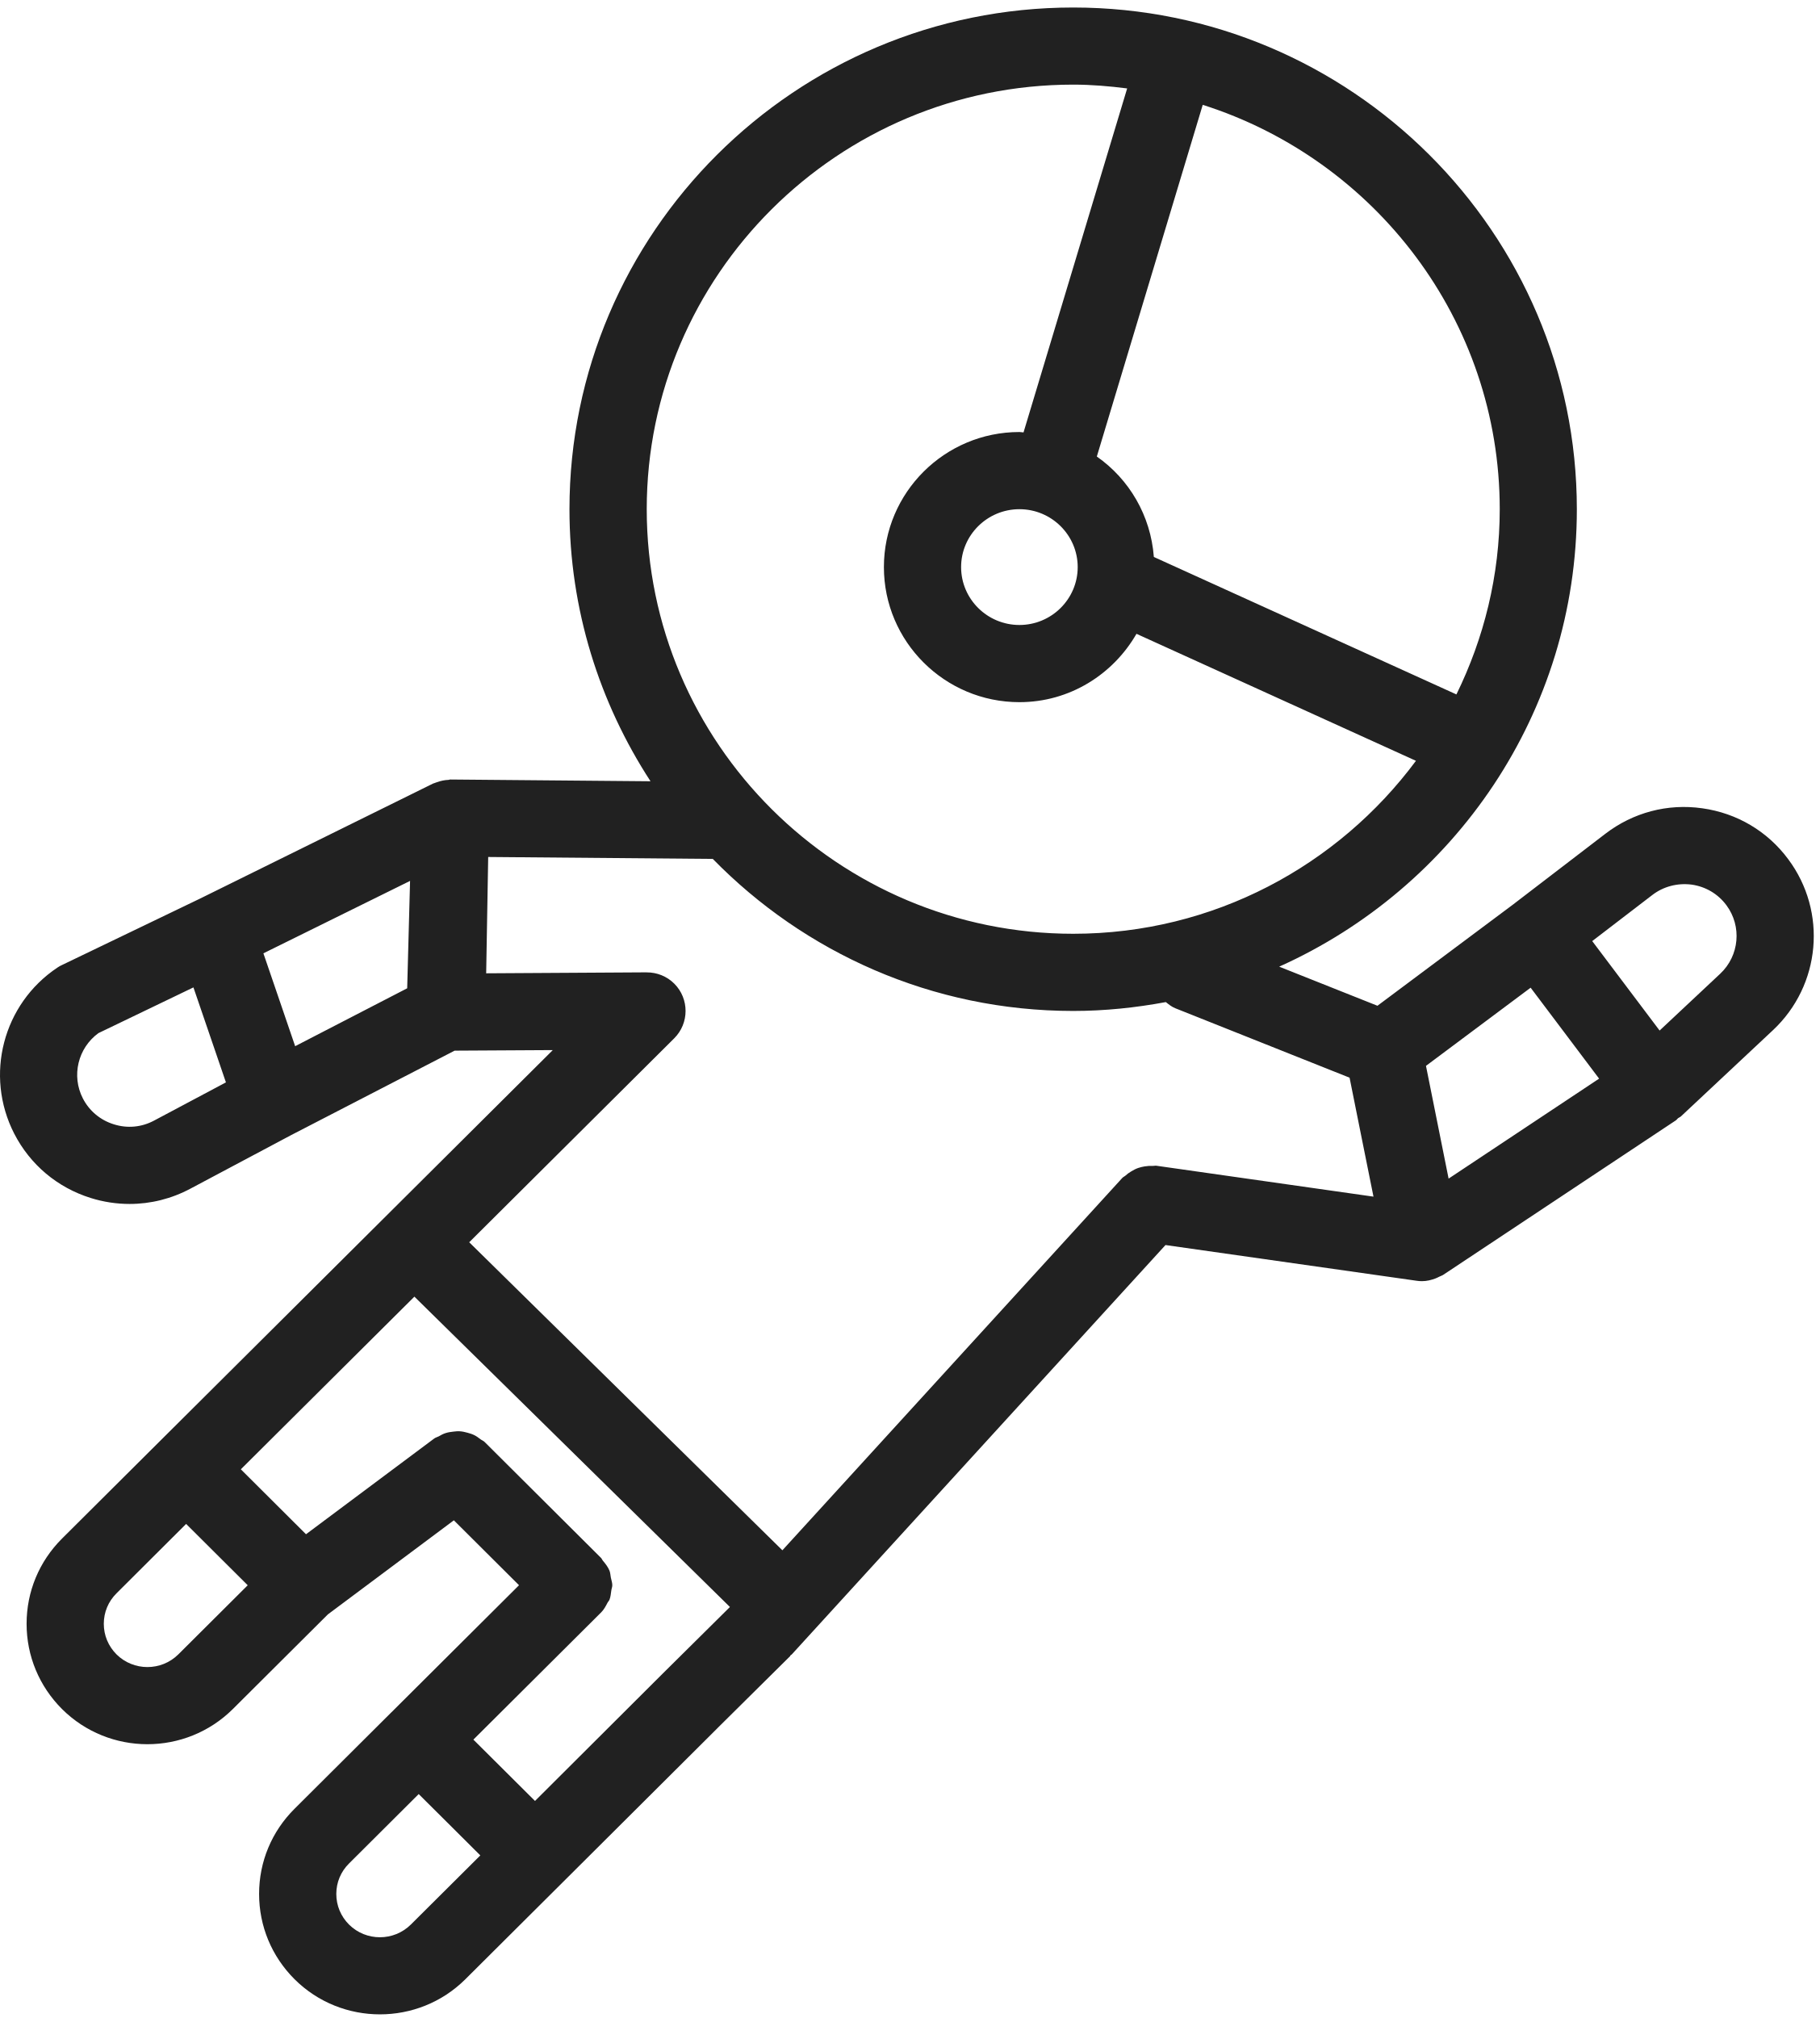
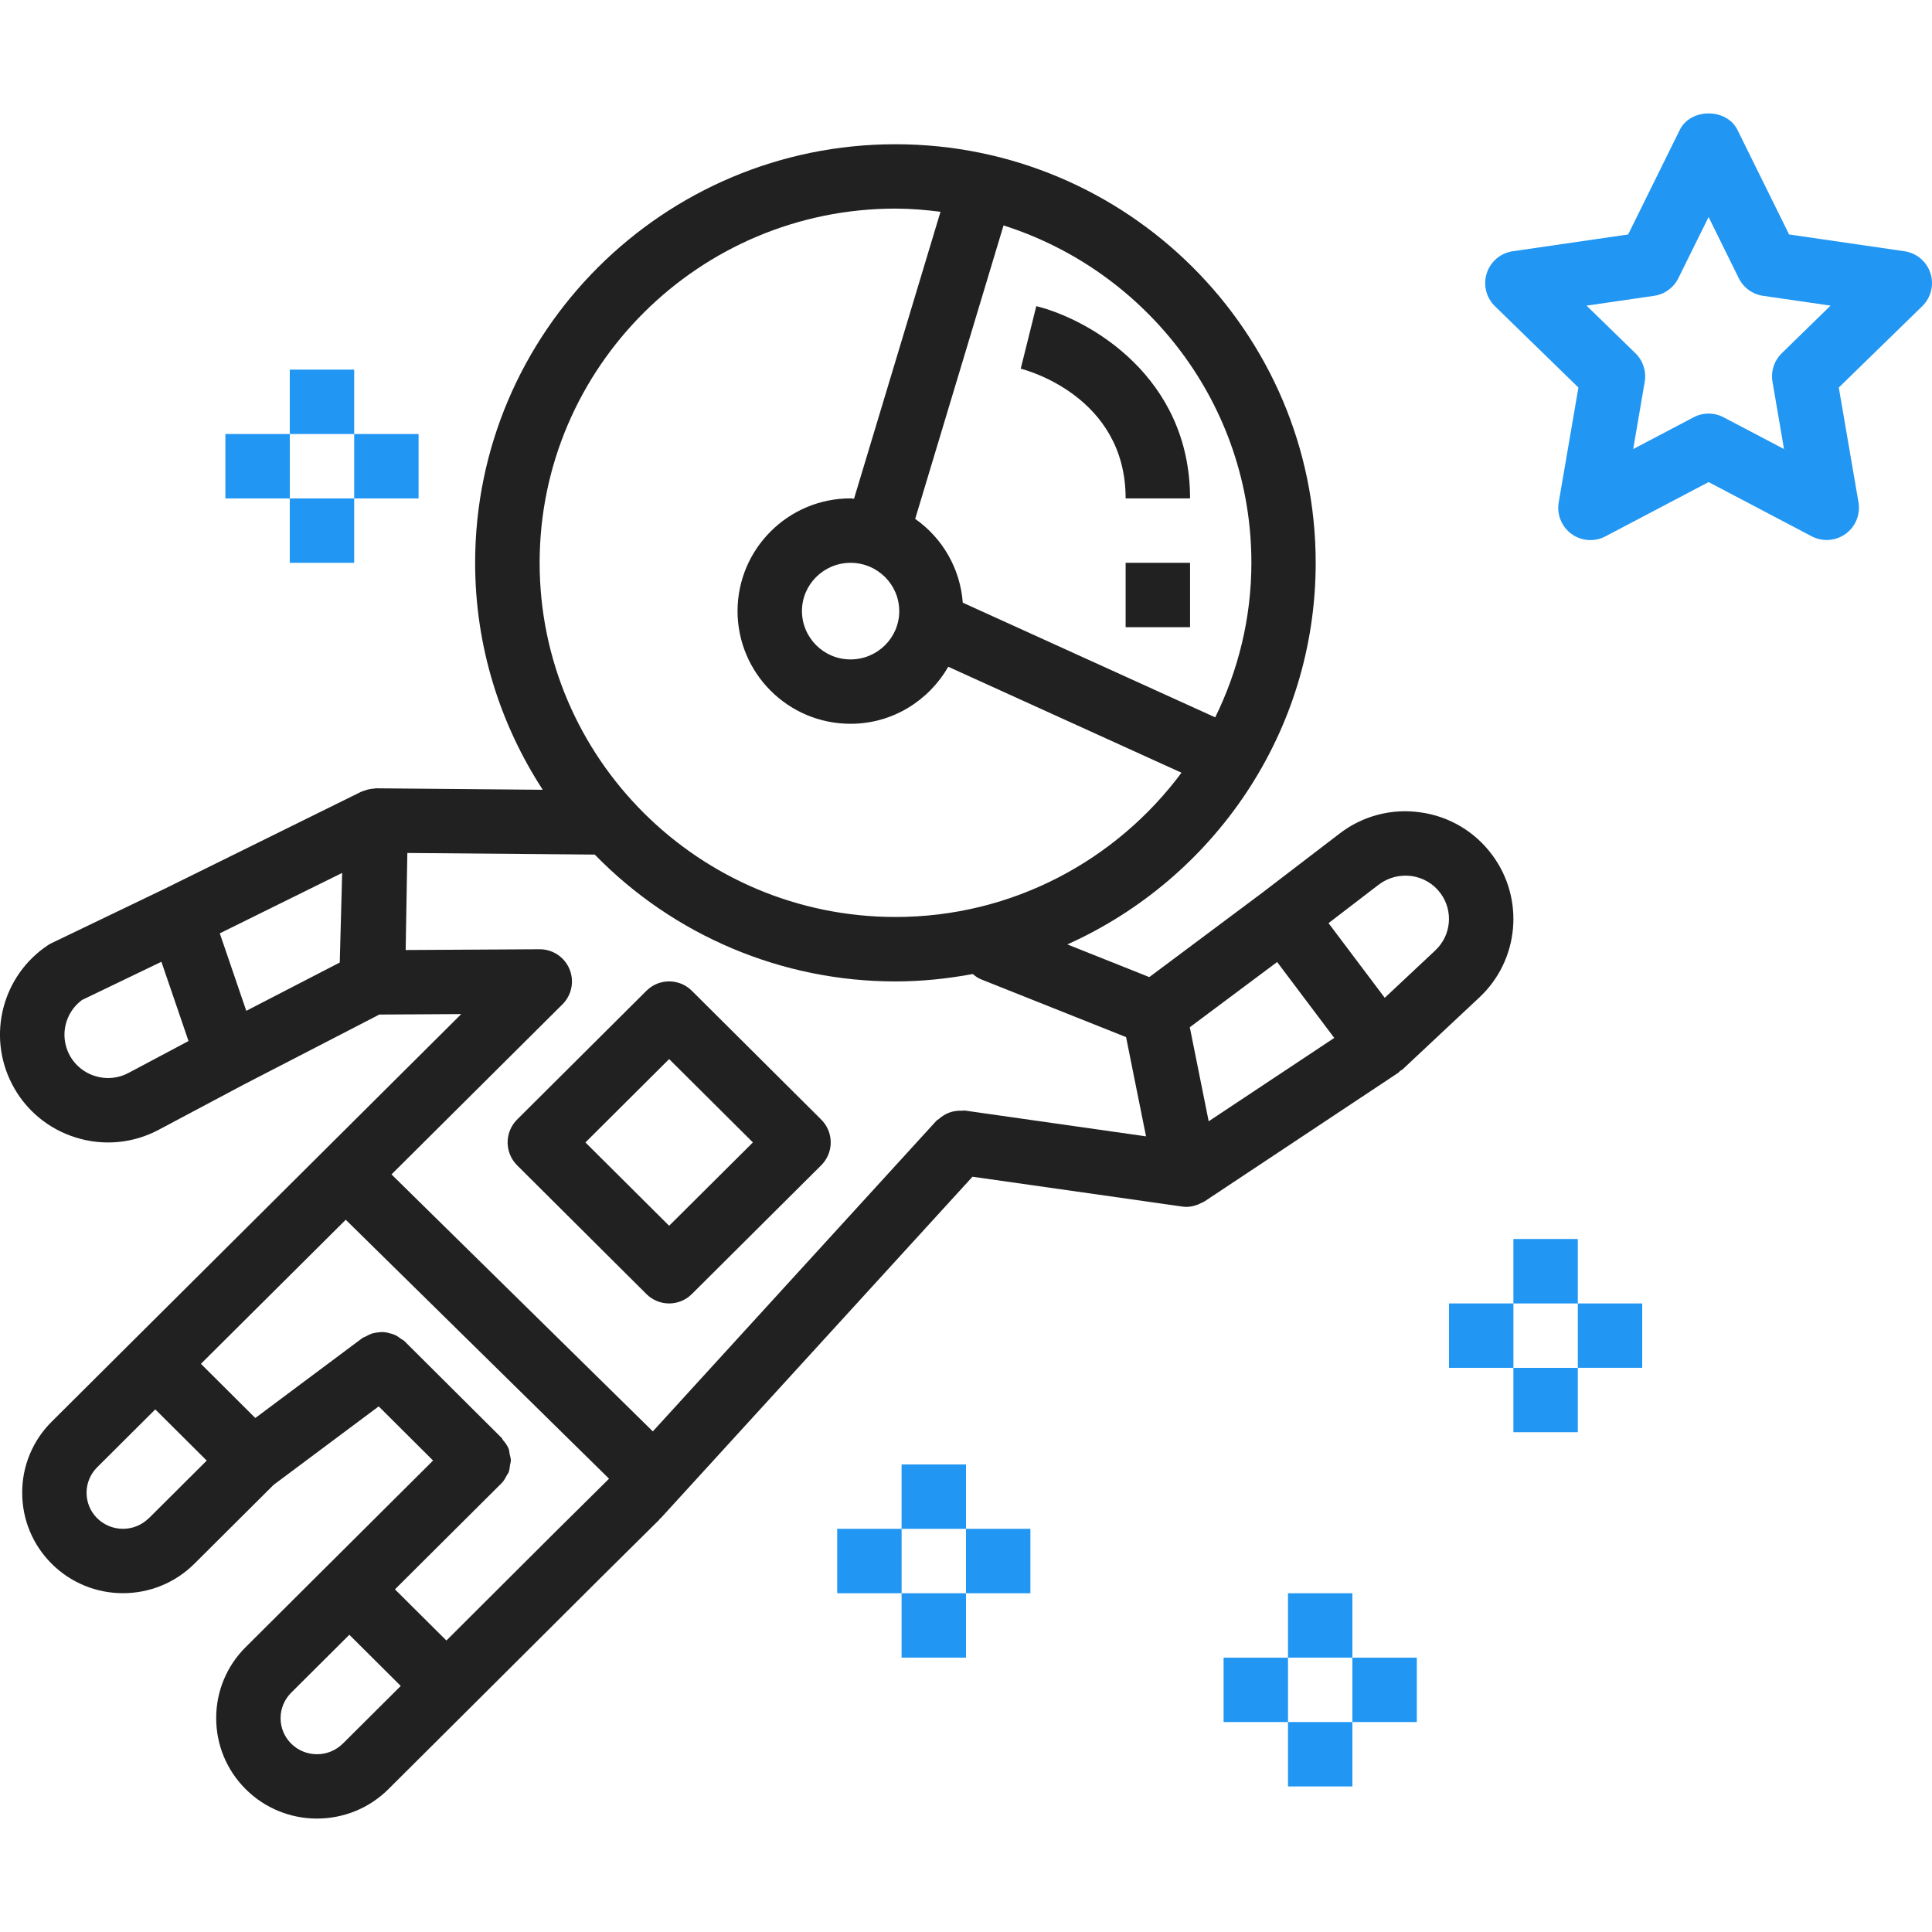
- <svg xmlns="http://www.w3.org/2000/svg" width="55" height="61" viewBox="0 0 55 61" fill="none">
-   <path d="M54.063 25.974C53.435 25.126 52.512 24.58 51.464 24.433C50.412 24.283 49.373 24.56 48.533 25.203L45.795 27.301L45.794 27.303L41.643 30.402L38.672 29.22C43.969 26.843 47.671 21.545 47.671 15.394C47.671 7.031 40.84 0.227 32.444 0.227C24.047 0.227 17.216 7.031 17.216 15.394C17.216 18.425 18.123 21.244 19.666 23.616L13.62 23.563C13.617 23.563 13.613 23.563 13.61 23.563C13.591 23.563 13.576 23.573 13.559 23.574C13.443 23.578 13.33 23.602 13.219 23.642C13.191 23.652 13.162 23.658 13.135 23.671C13.121 23.677 13.107 23.678 13.093 23.685L6.021 27.176C6.02 27.176 6.018 27.176 6.018 27.177L1.877 29.169C1.831 29.189 1.784 29.216 1.739 29.246C0.088 30.345 -0.474 32.504 0.43 34.268C0.912 35.206 1.732 35.896 2.74 36.212C3.129 36.334 3.525 36.393 3.919 36.393C4.553 36.393 5.181 36.238 5.756 35.931L8.792 34.317L13.744 31.759L16.712 31.742L4.808 43.588C4.807 43.59 4.806 43.59 4.805 43.591L1.876 46.507C1.185 47.196 0.804 48.109 0.804 49.084C0.804 50.056 1.185 50.972 1.876 51.662C2.587 52.369 3.521 52.724 4.456 52.724C5.392 52.724 6.325 52.369 7.038 51.662L9.913 48.799L13.721 45.956L15.691 47.918L11.838 51.755C11.836 51.756 11.835 51.756 11.834 51.758L8.906 54.674C8.214 55.362 7.833 56.276 7.833 57.25C7.833 58.223 8.214 59.139 8.906 59.829C9.616 60.536 10.552 60.89 11.486 60.89C12.421 60.89 13.357 60.536 14.068 59.829L16.998 56.912L21.684 52.245C21.685 52.244 21.685 52.243 21.686 52.242L23.895 50.054L23.887 50.046C23.901 50.032 23.921 50.027 23.935 50.012L35.235 37.635L42.828 38.715C42.883 38.724 42.938 38.727 42.992 38.727C43.134 38.727 43.27 38.693 43.402 38.643C43.441 38.629 43.474 38.61 43.511 38.592C43.553 38.571 43.597 38.559 43.637 38.532L50.666 33.865C50.692 33.848 50.706 33.82 50.73 33.801C50.758 33.779 50.793 33.77 50.819 33.745L53.6 31.14C55.047 29.784 55.247 27.563 54.063 25.974ZM4.66 33.872C4.281 34.075 3.851 34.116 3.439 33.985C3.03 33.858 2.699 33.579 2.505 33.203C2.153 32.517 2.357 31.681 2.974 31.23L5.848 29.847L6.54 31.869L6.83 32.718L4.66 33.872ZM12.31 29.874L8.923 31.624L8.365 29.991L7.963 28.817L12.397 26.628L12.31 29.874ZM45.34 15.392C45.34 17.401 44.861 19.296 44.03 20.991L34.883 16.836C34.788 15.582 34.137 14.484 33.159 13.8L36.361 3.169C41.563 4.823 45.34 9.675 45.34 15.392ZM19.552 15.392C19.552 8.316 25.336 2.558 32.446 2.558C32.999 2.558 33.54 2.605 34.076 2.673L30.943 13.071C30.901 13.07 30.862 13.059 30.819 13.059C28.56 13.059 26.722 14.89 26.722 17.142C26.722 19.394 28.56 21.225 30.819 21.225C32.337 21.225 33.65 20.387 34.358 19.159L42.807 22.998C40.456 26.162 36.694 28.226 32.446 28.226C25.336 28.226 19.552 22.468 19.552 15.392ZM32.581 17.142C32.581 18.107 31.79 18.892 30.819 18.892C29.847 18.892 29.056 18.107 29.056 17.142C29.056 16.177 29.847 15.392 30.819 15.392C31.79 15.392 32.581 16.177 32.581 17.142ZM5.392 50.008C4.875 50.52 4.038 50.519 3.523 50.009C3.274 49.76 3.138 49.432 3.138 49.084C3.138 48.736 3.274 48.408 3.523 48.162L5.627 46.065L7.489 47.919L5.392 50.008ZM12.422 58.174C11.905 58.687 11.068 58.688 10.552 58.176C10.303 57.927 10.167 57.599 10.167 57.25C10.167 56.903 10.303 56.575 10.552 56.329L12.658 54.231L13.539 55.107L14.521 56.085L12.422 58.174ZM20.038 50.586C20.037 50.587 20.036 50.587 20.035 50.589L16.174 54.439L15.293 53.562L14.311 52.585L18.168 48.745C18.168 48.745 18.168 48.745 18.168 48.744C18.169 48.743 18.17 48.743 18.172 48.742C18.259 48.654 18.314 48.549 18.368 48.445C18.383 48.415 18.412 48.389 18.425 48.358C18.461 48.268 18.467 48.171 18.481 48.077C18.488 48.023 18.511 47.973 18.511 47.918C18.511 47.84 18.483 47.764 18.467 47.687C18.453 47.617 18.453 47.546 18.426 47.478C18.382 47.368 18.306 47.272 18.227 47.177C18.204 47.151 18.196 47.119 18.172 47.094C18.172 47.094 18.172 47.094 18.171 47.094C18.169 47.093 18.169 47.091 18.168 47.09L14.653 43.59C14.616 43.552 14.568 43.537 14.526 43.506C14.464 43.458 14.405 43.413 14.336 43.38C14.269 43.347 14.201 43.327 14.131 43.308C14.057 43.287 13.985 43.271 13.906 43.265C13.835 43.26 13.769 43.267 13.697 43.276C13.619 43.285 13.546 43.295 13.47 43.32C13.396 43.343 13.331 43.379 13.264 43.418C13.22 43.442 13.171 43.451 13.13 43.481L9.251 46.377L7.281 44.414L12.528 39.195L22.067 48.576L20.038 50.586ZM34.954 35.237C34.921 35.233 34.889 35.245 34.855 35.243C34.77 35.239 34.688 35.244 34.603 35.258C34.537 35.27 34.474 35.283 34.411 35.305C34.336 35.331 34.269 35.366 34.2 35.408C34.134 35.447 34.075 35.489 34.018 35.542C33.99 35.566 33.956 35.578 33.93 35.606L23.653 46.862L14.185 37.551L20.383 31.386C20.839 30.931 20.841 30.192 20.386 29.735C20.156 29.505 19.854 29.392 19.552 29.393V29.392L14.698 29.421L14.759 25.905L21.549 25.963C24.317 28.794 28.176 30.559 32.446 30.559C33.403 30.559 34.336 30.46 35.245 30.291C35.332 30.36 35.419 30.432 35.528 30.476L40.8 32.576L41.133 34.235L41.523 36.172L34.954 35.237ZM43.794 35.627L43.11 32.219L46.274 29.856L47.102 30.955L48.344 32.605L43.794 35.627ZM52.005 29.434L50.173 31.151L48.136 28.447L49.954 27.053C50.294 26.792 50.722 26.686 51.142 26.74C51.564 26.8 51.938 27.02 52.192 27.362C52.666 28 52.585 28.89 52.005 29.434Z" fill="#212121" />
+ <svg xmlns="http://www.w3.org/2000/svg" width="70" height="70" fill="none">
+   <path d="M69.943 9.896a1.168 1.168 0 00-.941-.793l-4.18-.608-1.87-3.787c-.391-.798-1.7-.798-2.091 0l-1.87 3.787-4.18.608a1.167 1.167 0 00-.648 1.99l3.026 2.948-.714 4.162c-.075.438.105.88.463 1.142.363.263.837.296 1.23.088l3.738-1.966 3.738 1.966a1.169 1.169 0 001.693-1.23l-.714-4.162 3.025-2.949a1.17 1.17 0 00.295-1.196zM64.556 12.8c-.275.267-.4.655-.335 1.033l.417 2.437-2.188-1.15a1.164 1.164 0 00-1.088 0l-2.188 1.15.417-2.437a1.168 1.168 0 00-.335-1.033l-1.772-1.726 2.448-.356c.38-.055.708-.294.878-.639l1.095-2.216 1.094 2.216c.17.345.498.584.879.639l2.447.355-1.77 1.727zM57.167 44.892h-2.334v2.334h2.334v-2.334zM57.167 49.56h-2.334v2.332h2.334V49.56zM59.5 47.226h-2.333v2.333H59.5v-2.333z" fill="#2196F3" />
+   <path d="M54.834 47.226H52.5v2.333h2.334v-2.333zM49 57.726h-2.333v2.333H49v-2.333zM49 62.393h-2.333v2.333H49v-2.333zM51.334 60.06H49v2.333h2.334v-2.334zM46.667 60.06h-2.334v2.333h2.334v-2.334zM35 53.06h-2.334v2.333H35v-2.334zM35 57.726h-2.334v2.333H35v-2.333zM37.333 55.392H35v2.334h2.333v-2.334z" fill="#2196F3" />
+   <path d="M32.667 55.392h-2.334v2.334h2.334v-2.334zM12.833 13.392h-2.334v2.333h2.334v-2.333zM12.833 18.059h-2.334v2.333h2.334V18.06zM15.166 15.725h-2.333v2.334h2.333v-2.334zM10.5 15.725H8.166v2.334H10.5v-2.334z" fill="#2196F3" />
+   <path d="M54.063 30.974a3.88 3.88 0 00-2.599-1.541 3.886 3.886 0 00-2.93.77L45.794 32.3l-.001.002-4.151 3.1-2.97-1.184c5.296-2.376 8.998-7.674 8.998-13.825 0-8.363-6.83-15.167-15.227-15.167s-15.228 6.804-15.228 15.167c0 3.031.907 5.85 2.45 8.222l-6.046-.053h-.01c-.019 0-.034.01-.051.01a1.143 1.143 0 00-.34.069c-.028.01-.057.016-.084.029-.014.006-.028.007-.042.014l-7.072 3.491c-.001 0-.003 0-.003.002l-4.141 1.991a.898.898 0 00-.138.077A3.895 3.895 0 00.43 39.268a3.884 3.884 0 002.31 1.944 3.891 3.891 0 003.016-.281l3.036-1.614 4.952-2.558 2.968-.017L4.808 48.588c0 .002-.002.002-.003.003l-2.929 2.916a3.607 3.607 0 00-1.072 2.577c0 .972.38 1.888 1.072 2.578a3.647 3.647 0 002.58 1.062c.936 0 1.869-.355 2.582-1.062l2.875-2.863 3.808-2.843 1.97 1.962-3.854 3.837-.003.002-2.928 2.917a3.608 3.608 0 00-1.073 2.576c0 .973.38 1.889 1.073 2.579a3.65 3.65 0 002.58 1.061c.935 0 1.87-.354 2.582-1.061l2.93-2.917 4.686-4.667.002-.003 2.21-2.188-.01-.008c.015-.014.035-.019.049-.034l11.3-12.377 7.593 1.08c.055.008.11.012.164.012.142 0 .278-.034.41-.084.039-.014.072-.033.109-.051.042-.021.086-.033.126-.06l7.029-4.666c.026-.018.04-.046.064-.065.028-.022.063-.031.089-.056l2.78-2.605a3.892 3.892 0 00.465-5.166zM4.66 38.872a1.56 1.56 0 01-1.221.113 1.564 1.564 0 01-.465-2.755l2.874-1.383.692 2.022.29.85-2.17 1.153zm7.65-3.998l-3.387 1.75-.558-1.633-.402-1.174 4.434-2.189-.087 3.246zm33.03-14.482c0 2.009-.48 3.904-1.31 5.599l-9.147-4.155a4.07 4.07 0 00-1.724-3.035L36.36 8.168c5.202 1.654 8.98 6.506 8.98 12.223zm-25.788 0c0-7.076 5.784-12.834 12.894-12.834.553 0 1.094.047 1.63.115L30.943 18.07c-.042 0-.081-.013-.125-.013a4.094 4.094 0 00-4.096 4.084 4.094 4.094 0 004.096 4.083c1.52 0 2.832-.838 3.54-2.066l8.45 3.839c-2.352 3.164-6.114 5.227-10.362 5.227-7.11 0-12.894-5.757-12.894-12.833zm13.03 1.75c0 .965-.792 1.75-1.764 1.75a1.759 1.759 0 01-1.762-1.75c0-.965.79-1.75 1.762-1.75s1.763.785 1.763 1.75zM5.391 55.007a1.331 1.331 0 01-1.87.002 1.3 1.3 0 010-1.847l2.105-2.097L7.49 52.92l-2.097 2.089zm7.03 8.167a1.33 1.33 0 01-1.87.002 1.3 1.3 0 010-1.847l2.106-2.098.88.876.983.978-2.099 2.09zm7.616-7.588l-.003.003-3.86 3.85-.882-.877-.982-.977 3.857-3.84v-.001l.004-.002c.087-.088.142-.193.196-.297.015-.03.044-.056.057-.087.036-.09.042-.187.056-.281.007-.054.03-.104.03-.16 0-.077-.028-.153-.044-.23-.014-.07-.014-.141-.041-.209a1.167 1.167 0 00-.2-.3c-.022-.027-.03-.06-.054-.084h-.002s0-.003-.002-.004l-3.515-3.5c-.037-.038-.085-.053-.127-.084a1.112 1.112 0 00-.19-.127 1.087 1.087 0 00-.205-.07 1.118 1.118 0 00-.225-.044 1.132 1.132 0 00-.209.01c-.078.01-.151.02-.227.045a1.08 1.08 0 00-.207.098c-.043.024-.092.033-.133.063l-3.879 2.896-1.97-1.963 5.247-5.22 9.54 9.382-2.03 2.01zm14.916-15.349c-.033-.004-.065.008-.099.006a1.146 1.146 0 00-.252.015 1.075 1.075 0 00-.404.15c-.065.04-.124.081-.181.134-.028.024-.062.036-.088.064L23.653 51.862l-9.468-9.311 6.197-6.165a1.168 1.168 0 00-.83-1.993l-4.854.028.061-3.516 6.79.058a15.2 15.2 0 0010.897 4.596c.957 0 1.89-.1 2.799-.268.087.07.174.14.283.185l5.272 2.1.333 1.66.39 1.936-6.569-.935zm8.84.39l-.684-3.408 3.164-2.363.828 1.1 1.242 1.65-4.55 3.02zm8.212-6.193l-1.833 1.718-2.037-2.705 1.818-1.394c.34-.261.768-.367 1.188-.313.422.06.796.28 1.05.622a1.562 1.562 0 01-.187 2.072z" fill="#212121" />
+   <path d="M29.755 40.565l-4.688-4.667a1.165 1.165 0 00-1.646 0l-4.687 4.667a1.172 1.172 0 000 1.654l4.687 4.667a1.165 1.165 0 001.646 0l4.688-4.667a1.167 1.167 0 000-1.654zm-5.51 3.848l-3.034-3.02 3.033-3.021 3.035 3.02-3.035 3.02zM37.547 11.092l-.564 2.266c.155.039 3.801.988 3.801 4.7h2.334c0-4.412-3.644-6.486-5.571-6.966zM43.118 20.392h-2.334v2.333h2.334v-2.333z" fill="#212121" />
</svg>
